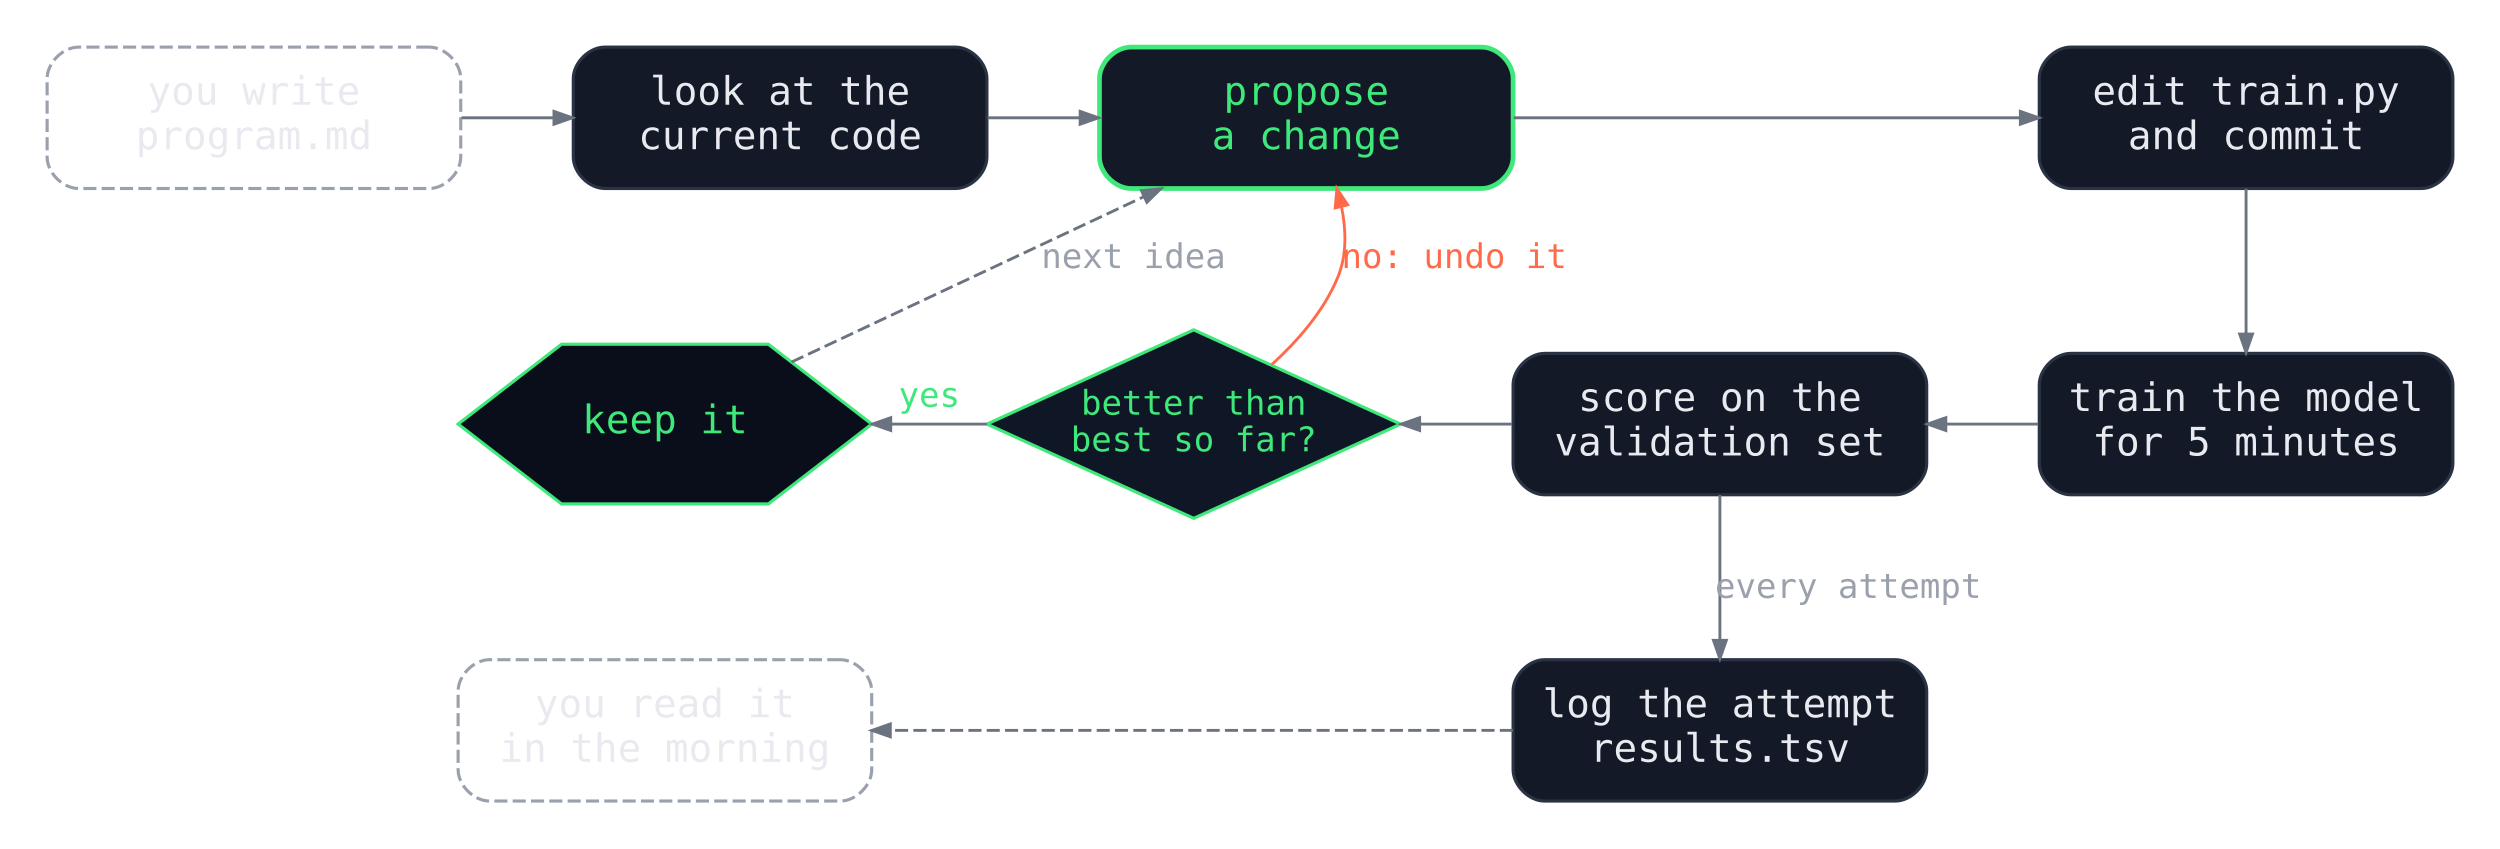
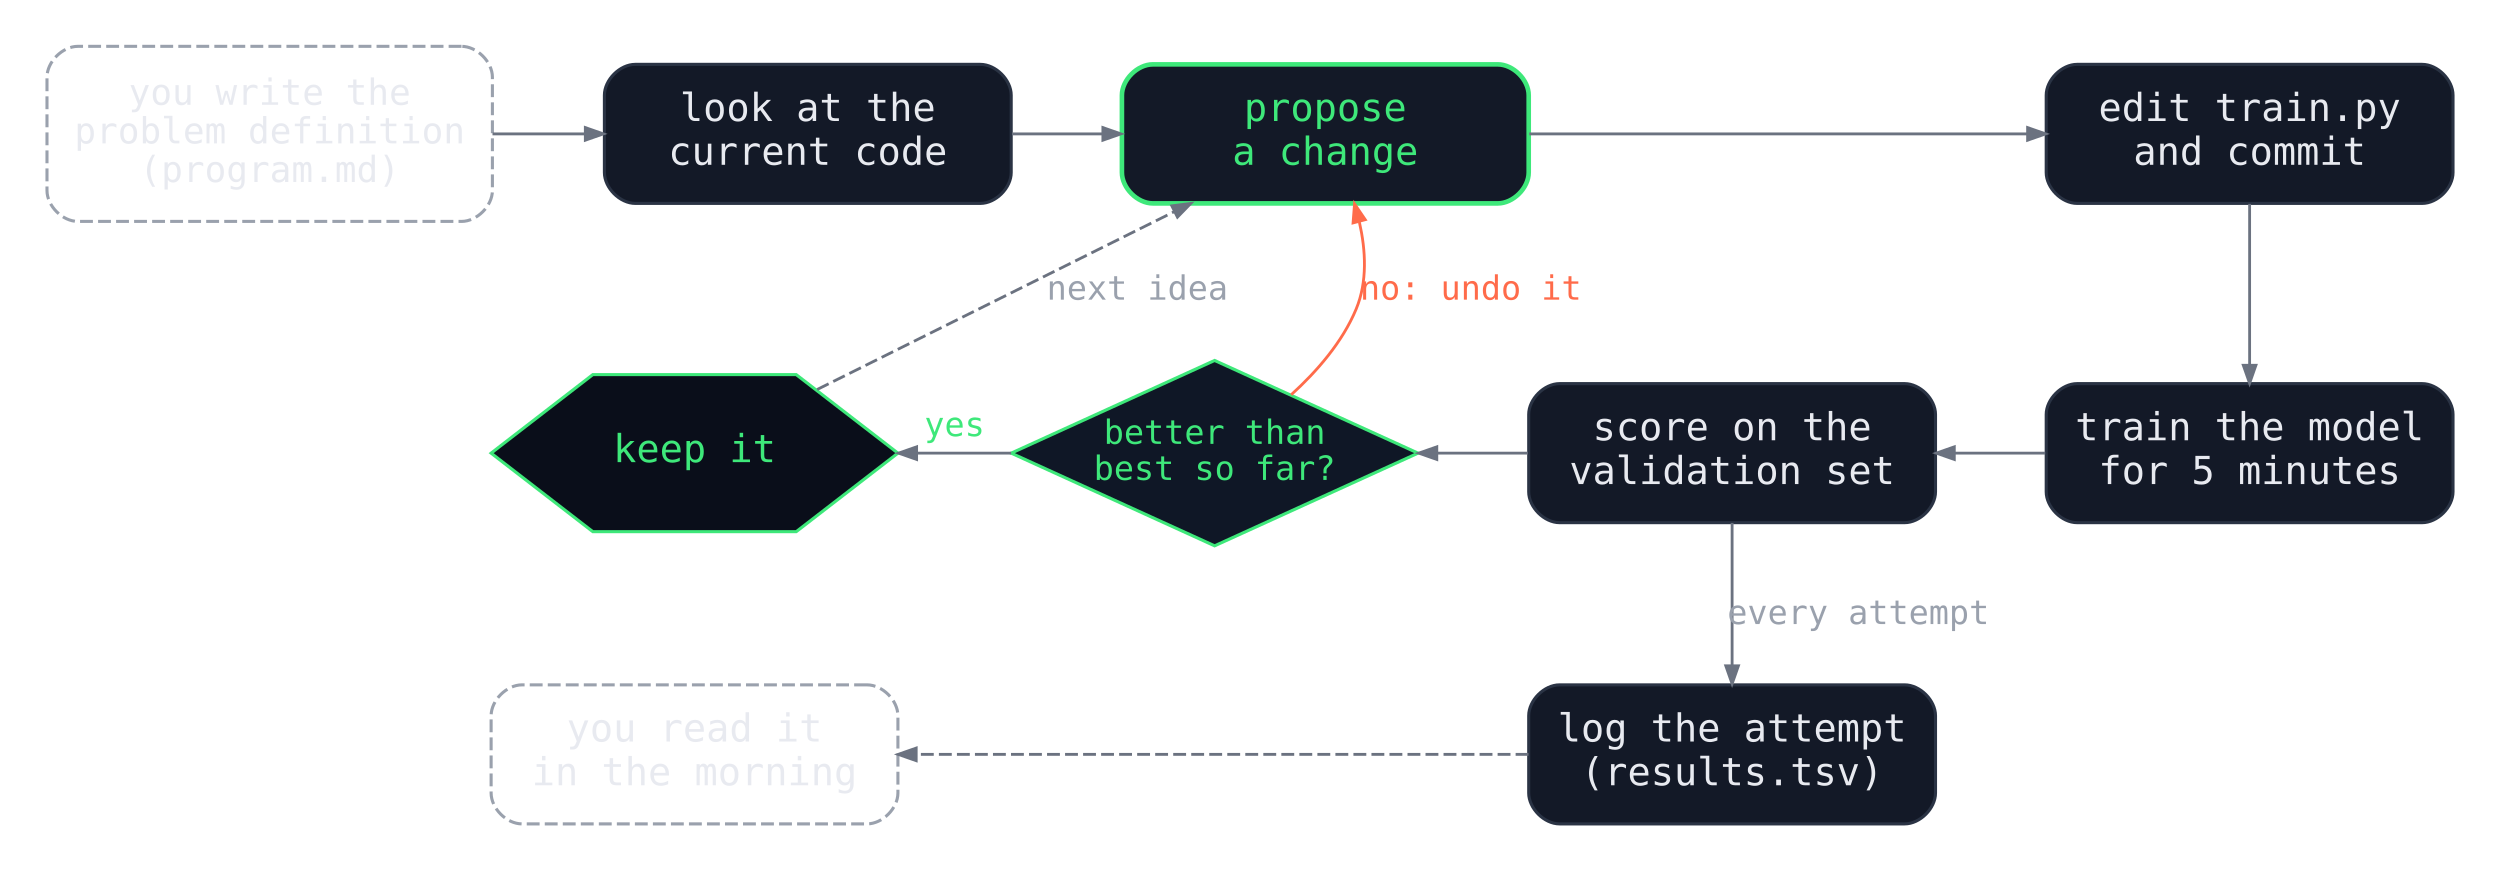
- <svg xmlns="http://www.w3.org/2000/svg" width="955pt" height="324pt" viewBox="0.00 0.00 955.00 324.00">
-   <g id="graph0" class="graph" transform="scale(1 1) rotate(0) translate(18 306)">
+ <svg xmlns="http://www.w3.org/2000/svg" width="971pt" height="338pt" viewBox="0.00 0.00 970.50 338.00">
+   <g id="graph0" class="graph" transform="scale(1 1) rotate(0) translate(18 320)">
    <g id="node1" class="node">
-       <path fill="none" stroke="#9aa1ad" stroke-width="1.2" stroke-dasharray="5,2" d="M146,-288C146,-288 12,-288 12,-288 6,-288 0,-282 0,-276 0,-276 0,-246 0,-246 0,-240 6,-234 12,-234 12,-234 146,-234 146,-234 152,-234 158,-240 158,-246 158,-246 158,-276 158,-276 158,-282 152,-288 146,-288" />
-       <text text-anchor="middle" x="79" y="-266" font-family="IBM Plex Mono, Menlo, DejaVu Sans Mono, monospace" font-size="15.00" fill="#e8eaf0">you write</text>
-       <text text-anchor="middle" x="79" y="-249" font-family="IBM Plex Mono, Menlo, DejaVu Sans Mono, monospace" font-size="15.00" fill="#e8eaf0">program.md</text>
+       <path fill="none" stroke="#9aa1ad" stroke-width="1.2" stroke-dasharray="5,2" d="M161,-302C161,-302 12,-302 12,-302 6,-302 0,-296 0,-290 0,-290 0,-246 0,-246 0,-240 6,-234 12,-234 12,-234 161,-234 161,-234 167,-234 173,-240 173,-246 173,-246 173,-290 173,-290 173,-296 167,-302 161,-302" />
+       <text text-anchor="middle" x="86.5" y="-279.3" font-family="IBM Plex Mono, Menlo, DejaVu Sans Mono, monospace" font-size="14.00" fill="#e8eaf0">you write the</text>
+       <text text-anchor="middle" x="86.5" y="-264.3" font-family="IBM Plex Mono, Menlo, DejaVu Sans Mono, monospace" font-size="14.00" fill="#e8eaf0">problem definition</text>
+       <text text-anchor="middle" x="86.5" y="-249.3" font-family="IBM Plex Mono, Menlo, DejaVu Sans Mono, monospace" font-size="14.00" fill="#e8eaf0">(program.md)</text>
    </g>
    <g id="node2" class="node">
-       <path fill="#131927" stroke="#2a3344" stroke-width="1.2" d="M347,-288C347,-288 213,-288 213,-288 207,-288 201,-282 201,-276 201,-276 201,-246 201,-246 201,-240 207,-234 213,-234 213,-234 347,-234 347,-234 353,-234 359,-240 359,-246 359,-246 359,-276 359,-276 359,-282 353,-288 347,-288" />
-       <text text-anchor="middle" x="280" y="-266" font-family="IBM Plex Mono, Menlo, DejaVu Sans Mono, monospace" font-size="15.00" fill="#e8eaf0">look at the</text>
-       <text text-anchor="middle" x="280" y="-249" font-family="IBM Plex Mono, Menlo, DejaVu Sans Mono, monospace" font-size="15.00" fill="#e8eaf0">current code</text>
+       <path fill="#131927" stroke="#2a3344" stroke-width="1.2" d="M362.5,-295C362.5,-295 228.5,-295 228.5,-295 222.5,-295 216.5,-289 216.5,-283 216.5,-283 216.5,-253 216.5,-253 216.5,-247 222.5,-241 228.5,-241 228.5,-241 362.5,-241 362.5,-241 368.5,-241 374.5,-247 374.5,-253 374.5,-253 374.5,-283 374.5,-283 374.5,-289 368.5,-295 362.5,-295" />
+       <text text-anchor="middle" x="295.5" y="-273" font-family="IBM Plex Mono, Menlo, DejaVu Sans Mono, monospace" font-size="15.00" fill="#e8eaf0">look at the</text>
+       <text text-anchor="middle" x="295.5" y="-256" font-family="IBM Plex Mono, Menlo, DejaVu Sans Mono, monospace" font-size="15.00" fill="#e8eaf0">current code</text>
    </g>
    <g id="edge1" class="edge">
-       <path fill="none" stroke="#6b7280" stroke-width="1.1" d="M158.3,-261C169.98,-261 181.66,-261 193.34,-261" />
-       <polygon fill="#6b7280" stroke="#6b7280" stroke-width="1.1" points="193.61,-263.45 200.61,-261 193.61,-258.55 193.61,-263.45" />
+       <path fill="none" stroke="#6b7280" stroke-width="1.1" d="M173.04,-268C185.04,-268 197.03,-268 209.03,-268" />
+       <polygon fill="#6b7280" stroke="#6b7280" stroke-width="1.1" points="209.09,-270.45 216.09,-268 209.09,-265.55 209.09,-270.45" />
    </g>
    <g id="node3" class="node">
-       <path fill="#131927" stroke="#3ee87a" stroke-width="1.8" d="M548,-288C548,-288 414,-288 414,-288 408,-288 402,-282 402,-276 402,-276 402,-246 402,-246 402,-240 408,-234 414,-234 414,-234 548,-234 548,-234 554,-234 560,-240 560,-246 560,-246 560,-276 560,-276 560,-282 554,-288 548,-288" />
-       <text text-anchor="middle" x="481" y="-266" font-family="IBM Plex Mono, Menlo, DejaVu Sans Mono, monospace" font-size="15.00" fill="#3ee87a">propose</text>
-       <text text-anchor="middle" x="481" y="-249" font-family="IBM Plex Mono, Menlo, DejaVu Sans Mono, monospace" font-size="15.00" fill="#3ee87a">a change</text>
+       <path fill="#131927" stroke="#3ee87a" stroke-width="1.8" d="M563.5,-295C563.5,-295 429.5,-295 429.5,-295 423.5,-295 417.5,-289 417.5,-283 417.5,-283 417.5,-253 417.5,-253 417.5,-247 423.5,-241 429.5,-241 429.5,-241 563.5,-241 563.5,-241 569.5,-241 575.5,-247 575.5,-253 575.5,-253 575.5,-283 575.5,-283 575.5,-289 569.5,-295 563.5,-295" />
+       <text text-anchor="middle" x="496.5" y="-273" font-family="IBM Plex Mono, Menlo, DejaVu Sans Mono, monospace" font-size="15.00" fill="#3ee87a">propose</text>
+       <text text-anchor="middle" x="496.5" y="-256" font-family="IBM Plex Mono, Menlo, DejaVu Sans Mono, monospace" font-size="15.00" fill="#3ee87a">a change</text>
    </g>
    <g id="edge2" class="edge">
-       <path fill="none" stroke="#6b7280" stroke-width="1.1" d="M359.3,-261C370.98,-261 382.66,-261 394.34,-261" />
-       <polygon fill="#6b7280" stroke="#6b7280" stroke-width="1.1" points="394.61,-263.45 401.61,-261 394.61,-258.55 394.61,-263.45" />
+       <path fill="none" stroke="#6b7280" stroke-width="1.1" d="M374.8,-268C386.48,-268 398.16,-268 409.84,-268" />
+       <polygon fill="#6b7280" stroke="#6b7280" stroke-width="1.1" points="410.11,-270.45 417.11,-268 410.11,-265.55 410.11,-270.45" />
    </g>
    <g id="node4" class="node">
-       <path fill="#131927" stroke="#2a3344" stroke-width="1.2" d="M907,-288C907,-288 773,-288 773,-288 767,-288 761,-282 761,-276 761,-276 761,-246 761,-246 761,-240 767,-234 773,-234 773,-234 907,-234 907,-234 913,-234 919,-240 919,-246 919,-246 919,-276 919,-276 919,-282 913,-288 907,-288" />
-       <text text-anchor="middle" x="840" y="-266" font-family="IBM Plex Mono, Menlo, DejaVu Sans Mono, monospace" font-size="15.00" fill="#e8eaf0">edit train.py</text>
-       <text text-anchor="middle" x="840" y="-249" font-family="IBM Plex Mono, Menlo, DejaVu Sans Mono, monospace" font-size="15.00" fill="#e8eaf0">and commit</text>
+       <path fill="#131927" stroke="#2a3344" stroke-width="1.2" d="M922.5,-295C922.5,-295 788.5,-295 788.5,-295 782.5,-295 776.5,-289 776.5,-283 776.5,-283 776.5,-253 776.5,-253 776.5,-247 782.5,-241 788.5,-241 788.5,-241 922.5,-241 922.5,-241 928.5,-241 934.5,-247 934.5,-253 934.5,-253 934.5,-283 934.5,-283 934.5,-289 928.5,-295 922.5,-295" />
+       <text text-anchor="middle" x="855.5" y="-273" font-family="IBM Plex Mono, Menlo, DejaVu Sans Mono, monospace" font-size="15.00" fill="#e8eaf0">edit train.py</text>
+       <text text-anchor="middle" x="855.5" y="-256" font-family="IBM Plex Mono, Menlo, DejaVu Sans Mono, monospace" font-size="15.00" fill="#e8eaf0">and commit</text>
    </g>
    <g id="edge3" class="edge">
-       <path fill="none" stroke="#6b7280" stroke-width="1.1" d="M560.23,-261C624.73,-261 689.22,-261 753.72,-261" />
-       <polygon fill="#6b7280" stroke="#6b7280" stroke-width="1.1" points="753.77,-263.45 760.77,-261 753.77,-258.55 753.77,-263.45" />
+       <path fill="none" stroke="#6b7280" stroke-width="1.1" d="M575.73,-268C640.23,-268 704.72,-268 769.22,-268" />
+       <polygon fill="#6b7280" stroke="#6b7280" stroke-width="1.1" points="769.27,-270.45 776.27,-268 769.27,-265.55 769.27,-270.45" />
    </g>
    <g id="node8" class="node">
-       <path fill="#131927" stroke="#2a3344" stroke-width="1.2" d="M907,-171C907,-171 773,-171 773,-171 767,-171 761,-165 761,-159 761,-159 761,-129 761,-129 761,-123 767,-117 773,-117 773,-117 907,-117 907,-117 913,-117 919,-123 919,-129 919,-129 919,-159 919,-159 919,-165 913,-171 907,-171" />
-       <text text-anchor="middle" x="840" y="-149" font-family="IBM Plex Mono, Menlo, DejaVu Sans Mono, monospace" font-size="15.00" fill="#e8eaf0">train the model</text>
-       <text text-anchor="middle" x="840" y="-132" font-family="IBM Plex Mono, Menlo, DejaVu Sans Mono, monospace" font-size="15.00" fill="#e8eaf0">for 5 minutes</text>
+       <path fill="#131927" stroke="#2a3344" stroke-width="1.2" d="M922.5,-171C922.5,-171 788.5,-171 788.5,-171 782.5,-171 776.5,-165 776.5,-159 776.5,-159 776.5,-129 776.5,-129 776.5,-123 782.5,-117 788.5,-117 788.5,-117 922.5,-117 922.5,-117 928.5,-117 934.5,-123 934.5,-129 934.5,-129 934.5,-159 934.5,-159 934.5,-165 928.5,-171 922.5,-171" />
+       <text text-anchor="middle" x="855.5" y="-149" font-family="IBM Plex Mono, Menlo, DejaVu Sans Mono, monospace" font-size="15.00" fill="#e8eaf0">train the model</text>
+       <text text-anchor="middle" x="855.5" y="-132" font-family="IBM Plex Mono, Menlo, DejaVu Sans Mono, monospace" font-size="15.00" fill="#e8eaf0">for 5 minutes</text>
    </g>
    <g id="edge4" class="edge">
-       <path fill="none" stroke="#6b7280" stroke-width="1.1" d="M840,-233.9C840,-217.55 840,-196.31 840,-178.69" />
-       <polygon fill="#6b7280" stroke="#6b7280" stroke-width="1.1" points="842.45,-178.39 840,-171.39 837.55,-178.39 842.45,-178.39" />
+       <path fill="none" stroke="#6b7280" stroke-width="1.1" d="M855.5,-240.83C855.5,-222.49 855.5,-197.85 855.5,-178.14" />
+       <polygon fill="#6b7280" stroke="#6b7280" stroke-width="1.1" points="857.95,-178.13 855.5,-171.13 853.05,-178.13 857.95,-178.13" />
    </g>
    <g id="node5" class="node">
-       <polygon fill="#0a0e1a" stroke="#3ee87a" stroke-width="1.2" points="315,-144 275.5,-174.5 196.5,-174.5 157,-144 196.5,-113.5 275.5,-113.5 315,-144" />
-       <text text-anchor="middle" x="236" y="-140.5" font-family="IBM Plex Mono, Menlo, DejaVu Sans Mono, monospace" font-size="15.00" fill="#3ee87a">keep it</text>
+       <polygon fill="#0a0e1a" stroke="#3ee87a" stroke-width="1.2" points="330.5,-144 291,-174.5 212,-174.5 172.5,-144 212,-113.5 291,-113.5 330.5,-144" />
+       <text text-anchor="middle" x="251.5" y="-140.5" font-family="IBM Plex Mono, Menlo, DejaVu Sans Mono, monospace" font-size="15.00" fill="#3ee87a">keep it</text>
    </g>
    <g id="edge8" class="edge">
-       <path fill="none" stroke="#6b7280" stroke-width="1.1" stroke-dasharray="5,2" d="M284.34,-167.69C322.86,-185.77 377.07,-211.21 418.82,-230.81" />
-       <polygon fill="#6b7280" stroke="#6b7280" stroke-width="1.1" points="418.03,-233.15 425.41,-233.9 420.11,-228.71 418.03,-233.15" />
-       <text text-anchor="middle" x="415" y="-203.6" font-family="IBM Plex Mono, Menlo, DejaVu Sans Mono, monospace" font-size="13.00" fill="#9aa1ad">next idea</text>
+       <path fill="none" stroke="#6b7280" stroke-width="1.1" stroke-dasharray="5,2" d="M299.11,-168.71C338.76,-188.45 395.38,-216.65 437.82,-237.78" />
+       <polygon fill="#6b7280" stroke="#6b7280" stroke-width="1.1" points="436.88,-240.05 444.24,-240.98 439.07,-235.66 436.88,-240.05" />
+       <text text-anchor="middle" x="423.5" y="-203.6" font-family="IBM Plex Mono, Menlo, DejaVu Sans Mono, monospace" font-size="13.00" fill="#9aa1ad">next idea</text>
    </g>
    <g id="node9" class="node">
-       <path fill="none" stroke="#9aa1ad" stroke-width="1.2" stroke-dasharray="5,2" d="M303,-54C303,-54 169,-54 169,-54 163,-54 157,-48 157,-42 157,-42 157,-12 157,-12 157,-6 163,0 169,0 169,0 303,0 303,0 309,0 315,-6 315,-12 315,-12 315,-42 315,-42 315,-48 309,-54 303,-54" />
-       <text text-anchor="middle" x="236" y="-32" font-family="IBM Plex Mono, Menlo, DejaVu Sans Mono, monospace" font-size="15.00" fill="#e8eaf0">you read it</text>
-       <text text-anchor="middle" x="236" y="-15" font-family="IBM Plex Mono, Menlo, DejaVu Sans Mono, monospace" font-size="15.00" fill="#e8eaf0">in the morning</text>
+       <path fill="none" stroke="#9aa1ad" stroke-width="1.2" stroke-dasharray="5,2" d="M318.5,-54C318.5,-54 184.5,-54 184.5,-54 178.5,-54 172.5,-48 172.5,-42 172.5,-42 172.5,-12 172.5,-12 172.5,-6 178.5,0 184.5,0 184.5,0 318.5,0 318.5,0 324.5,0 330.5,-6 330.5,-12 330.5,-12 330.5,-42 330.5,-42 330.5,-48 324.5,-54 318.5,-54" />
+       <text text-anchor="middle" x="251.5" y="-32" font-family="IBM Plex Mono, Menlo, DejaVu Sans Mono, monospace" font-size="15.00" fill="#e8eaf0">you read it</text>
+       <text text-anchor="middle" x="251.5" y="-15" font-family="IBM Plex Mono, Menlo, DejaVu Sans Mono, monospace" font-size="15.00" fill="#e8eaf0">in the morning</text>
    </g>
    <g id="node6" class="node">
-       <polygon fill="#0f1726" stroke="#3ee87a" stroke-width="1.2" points="438,-180 359,-144 438,-108 517,-144 438,-180" />
-       <text text-anchor="middle" x="438" y="-147.6" font-family="IBM Plex Mono, Menlo, DejaVu Sans Mono, monospace" font-size="13.00" fill="#3ee87a">better than</text>
-       <text text-anchor="middle" x="438" y="-133.6" font-family="IBM Plex Mono, Menlo, DejaVu Sans Mono, monospace" font-size="13.00" fill="#3ee87a">best so far?</text>
+       <polygon fill="#0f1726" stroke="#3ee87a" stroke-width="1.2" points="453.5,-180 374.5,-144 453.5,-108 532.5,-144 453.5,-180" />
+       <text text-anchor="middle" x="453.5" y="-147.6" font-family="IBM Plex Mono, Menlo, DejaVu Sans Mono, monospace" font-size="13.00" fill="#3ee87a">better than</text>
+       <text text-anchor="middle" x="453.5" y="-133.6" font-family="IBM Plex Mono, Menlo, DejaVu Sans Mono, monospace" font-size="13.00" fill="#3ee87a">best so far?</text>
    </g>
    <g id="edge9" class="edge">
-       <path fill="none" stroke="#ff6b4a" stroke-width="1.1" d="M467.75,-166.68C477.73,-175.74 487.68,-187.15 493,-200 496.5,-208.44 496.29,-217.98 494.47,-226.93" />
-       <polygon fill="#ff6b4a" stroke="#ff6b4a" stroke-width="1.1" points="492.04,-226.57 492.71,-233.95 496.79,-227.76 492.04,-226.57" />
-       <text text-anchor="middle" x="537.5" y="-203.6" font-family="IBM Plex Mono, Menlo, DejaVu Sans Mono, monospace" font-size="13.00" fill="#ff6b4a">no: undo it</text>
+       <path fill="none" stroke="#ff6b4a" stroke-width="1.1" d="M483.25,-166.68C493.23,-175.74 503.18,-187.15 508.5,-200 512.88,-210.57 512.23,-222.72 509.73,-233.75" />
+       <polygon fill="#ff6b4a" stroke="#ff6b4a" stroke-width="1.1" points="507.28,-233.42 507.85,-240.81 512.02,-234.68 507.28,-233.42" />
+       <text text-anchor="middle" x="553" y="-203.6" font-family="IBM Plex Mono, Menlo, DejaVu Sans Mono, monospace" font-size="13.00" fill="#ff6b4a">no: undo it</text>
    </g>
    <g id="edge7" class="edge">
-       <path fill="none" stroke="#6b7280" stroke-width="1.1" d="M358.97,-144C346.97,-144 334.53,-144 322.37,-144" />
-       <polygon fill="#6b7280" stroke="#6b7280" stroke-width="1.1" points="322.26,-141.55 315.26,-144 322.26,-146.45 322.26,-141.55" />
-       <text text-anchor="middle" x="337" y="-150.6" font-family="IBM Plex Mono, Menlo, DejaVu Sans Mono, monospace" font-size="13.00" fill="#3ee87a">yes</text>
+       <path fill="none" stroke="#6b7280" stroke-width="1.1" d="M374.47,-144C362.47,-144 350.03,-144 337.87,-144" />
+       <polygon fill="#6b7280" stroke="#6b7280" stroke-width="1.1" points="337.76,-141.55 330.76,-144 337.76,-146.45 337.76,-141.55" />
+       <text text-anchor="middle" x="352.5" y="-150.6" font-family="IBM Plex Mono, Menlo, DejaVu Sans Mono, monospace" font-size="13.00" fill="#3ee87a">yes</text>
    </g>
    <g id="node7" class="node">
-       <path fill="#131927" stroke="#2a3344" stroke-width="1.2" d="M706,-171C706,-171 572,-171 572,-171 566,-171 560,-165 560,-159 560,-159 560,-129 560,-129 560,-123 566,-117 572,-117 572,-117 706,-117 706,-117 712,-117 718,-123 718,-129 718,-129 718,-159 718,-159 718,-165 712,-171 706,-171" />
-       <text text-anchor="middle" x="639" y="-149" font-family="IBM Plex Mono, Menlo, DejaVu Sans Mono, monospace" font-size="15.00" fill="#e8eaf0">score on the</text>
-       <text text-anchor="middle" x="639" y="-132" font-family="IBM Plex Mono, Menlo, DejaVu Sans Mono, monospace" font-size="15.00" fill="#e8eaf0">validation set</text>
+       <path fill="#131927" stroke="#2a3344" stroke-width="1.2" d="M721.5,-171C721.5,-171 587.5,-171 587.5,-171 581.5,-171 575.5,-165 575.5,-159 575.5,-159 575.5,-129 575.5,-129 575.5,-123 581.5,-117 587.5,-117 587.5,-117 721.5,-117 721.5,-117 727.5,-117 733.5,-123 733.5,-129 733.5,-129 733.5,-159 733.5,-159 733.5,-165 727.5,-171 721.5,-171" />
+       <text text-anchor="middle" x="654.5" y="-149" font-family="IBM Plex Mono, Menlo, DejaVu Sans Mono, monospace" font-size="15.00" fill="#e8eaf0">score on the</text>
+       <text text-anchor="middle" x="654.5" y="-132" font-family="IBM Plex Mono, Menlo, DejaVu Sans Mono, monospace" font-size="15.00" fill="#e8eaf0">validation set</text>
    </g>
    <g id="edge6" class="edge">
-       <path fill="none" stroke="#6b7280" stroke-width="1.1" d="M559.61,-144C547.93,-144 536.25,-144 524.57,-144" />
-       <polygon fill="#6b7280" stroke="#6b7280" stroke-width="1.1" points="524.3,-141.55 517.3,-144 524.3,-146.45 524.3,-141.55" />
+       <path fill="none" stroke="#6b7280" stroke-width="1.1" d="M575.11,-144C563.43,-144 551.75,-144 540.07,-144" />
+       <polygon fill="#6b7280" stroke="#6b7280" stroke-width="1.1" points="539.8,-141.55 532.8,-144 539.8,-146.45 539.8,-141.55" />
    </g>
    <g id="node10" class="node">
-       <path fill="#131927" stroke="#2a3344" stroke-width="1.2" d="M706,-54C706,-54 572,-54 572,-54 566,-54 560,-48 560,-42 560,-42 560,-12 560,-12 560,-6 566,0 572,0 572,0 706,0 706,0 712,0 718,-6 718,-12 718,-12 718,-42 718,-42 718,-48 712,-54 706,-54" />
-       <text text-anchor="middle" x="639" y="-32" font-family="IBM Plex Mono, Menlo, DejaVu Sans Mono, monospace" font-size="15.00" fill="#e8eaf0">log the attempt</text>
-       <text text-anchor="middle" x="639" y="-15" font-family="IBM Plex Mono, Menlo, DejaVu Sans Mono, monospace" font-size="15.00" fill="#e8eaf0">results.tsv</text>
+       <path fill="#131927" stroke="#2a3344" stroke-width="1.2" d="M721.5,-54C721.5,-54 587.5,-54 587.5,-54 581.5,-54 575.5,-48 575.5,-42 575.5,-42 575.5,-12 575.5,-12 575.5,-6 581.5,0 587.5,0 587.5,0 721.5,0 721.5,0 727.5,0 733.5,-6 733.5,-12 733.5,-12 733.5,-42 733.5,-42 733.5,-48 727.5,-54 721.5,-54" />
+       <text text-anchor="middle" x="654.5" y="-32" font-family="IBM Plex Mono, Menlo, DejaVu Sans Mono, monospace" font-size="15.00" fill="#e8eaf0">log the attempt</text>
+       <text text-anchor="middle" x="654.5" y="-15" font-family="IBM Plex Mono, Menlo, DejaVu Sans Mono, monospace" font-size="15.00" fill="#e8eaf0">(results.tsv)</text>
    </g>
    <g id="edge10" class="edge">
-       <path fill="none" stroke="#6b7280" stroke-width="1.1" d="M639,-116.9C639,-100.55 639,-79.31 639,-61.69" />
-       <polygon fill="#6b7280" stroke="#6b7280" stroke-width="1.1" points="641.45,-61.39 639,-54.39 636.55,-61.39 641.45,-61.39" />
-       <text text-anchor="middle" x="688" y="-77.6" font-family="IBM Plex Mono, Menlo, DejaVu Sans Mono, monospace" font-size="13.00" fill="#9aa1ad">every attempt</text>
+       <path fill="none" stroke="#6b7280" stroke-width="1.1" d="M654.5,-116.9C654.5,-100.55 654.5,-79.31 654.5,-61.69" />
+       <polygon fill="#6b7280" stroke="#6b7280" stroke-width="1.1" points="656.95,-61.39 654.5,-54.39 652.05,-61.39 656.95,-61.39" />
+       <text text-anchor="middle" x="703.5" y="-77.6" font-family="IBM Plex Mono, Menlo, DejaVu Sans Mono, monospace" font-size="13.00" fill="#9aa1ad">every attempt</text>
    </g>
    <g id="edge5" class="edge">
-       <path fill="none" stroke="#6b7280" stroke-width="1.1" d="M760.61,-144C748.93,-144 737.25,-144 725.57,-144" />
-       <polygon fill="#6b7280" stroke="#6b7280" stroke-width="1.1" points="725.3,-141.55 718.3,-144 725.3,-146.45 725.3,-141.55" />
+       <path fill="none" stroke="#6b7280" stroke-width="1.1" d="M776.11,-144C764.43,-144 752.75,-144 741.07,-144" />
+       <polygon fill="#6b7280" stroke="#6b7280" stroke-width="1.1" points="740.8,-141.55 733.8,-144 740.8,-146.45 740.8,-141.55" />
    </g>
    <g id="edge11" class="edge">
-       <path fill="none" stroke="#6b7280" stroke-width="1.1" stroke-dasharray="5,2" d="M559.92,-27C480.71,-27 401.49,-27 322.28,-27" />
-       <polygon fill="#6b7280" stroke="#6b7280" stroke-width="1.1" points="322.1,-24.55 315.1,-27 322.1,-29.45 322.1,-24.55" />
+       <path fill="none" stroke="#6b7280" stroke-width="1.1" stroke-dasharray="5,2" d="M575.42,-27C496.21,-27 416.99,-27 337.78,-27" />
+       <polygon fill="#6b7280" stroke="#6b7280" stroke-width="1.1" points="337.6,-24.55 330.6,-27 337.6,-29.45 337.6,-24.55" />
    </g>
  </g>
</svg>
